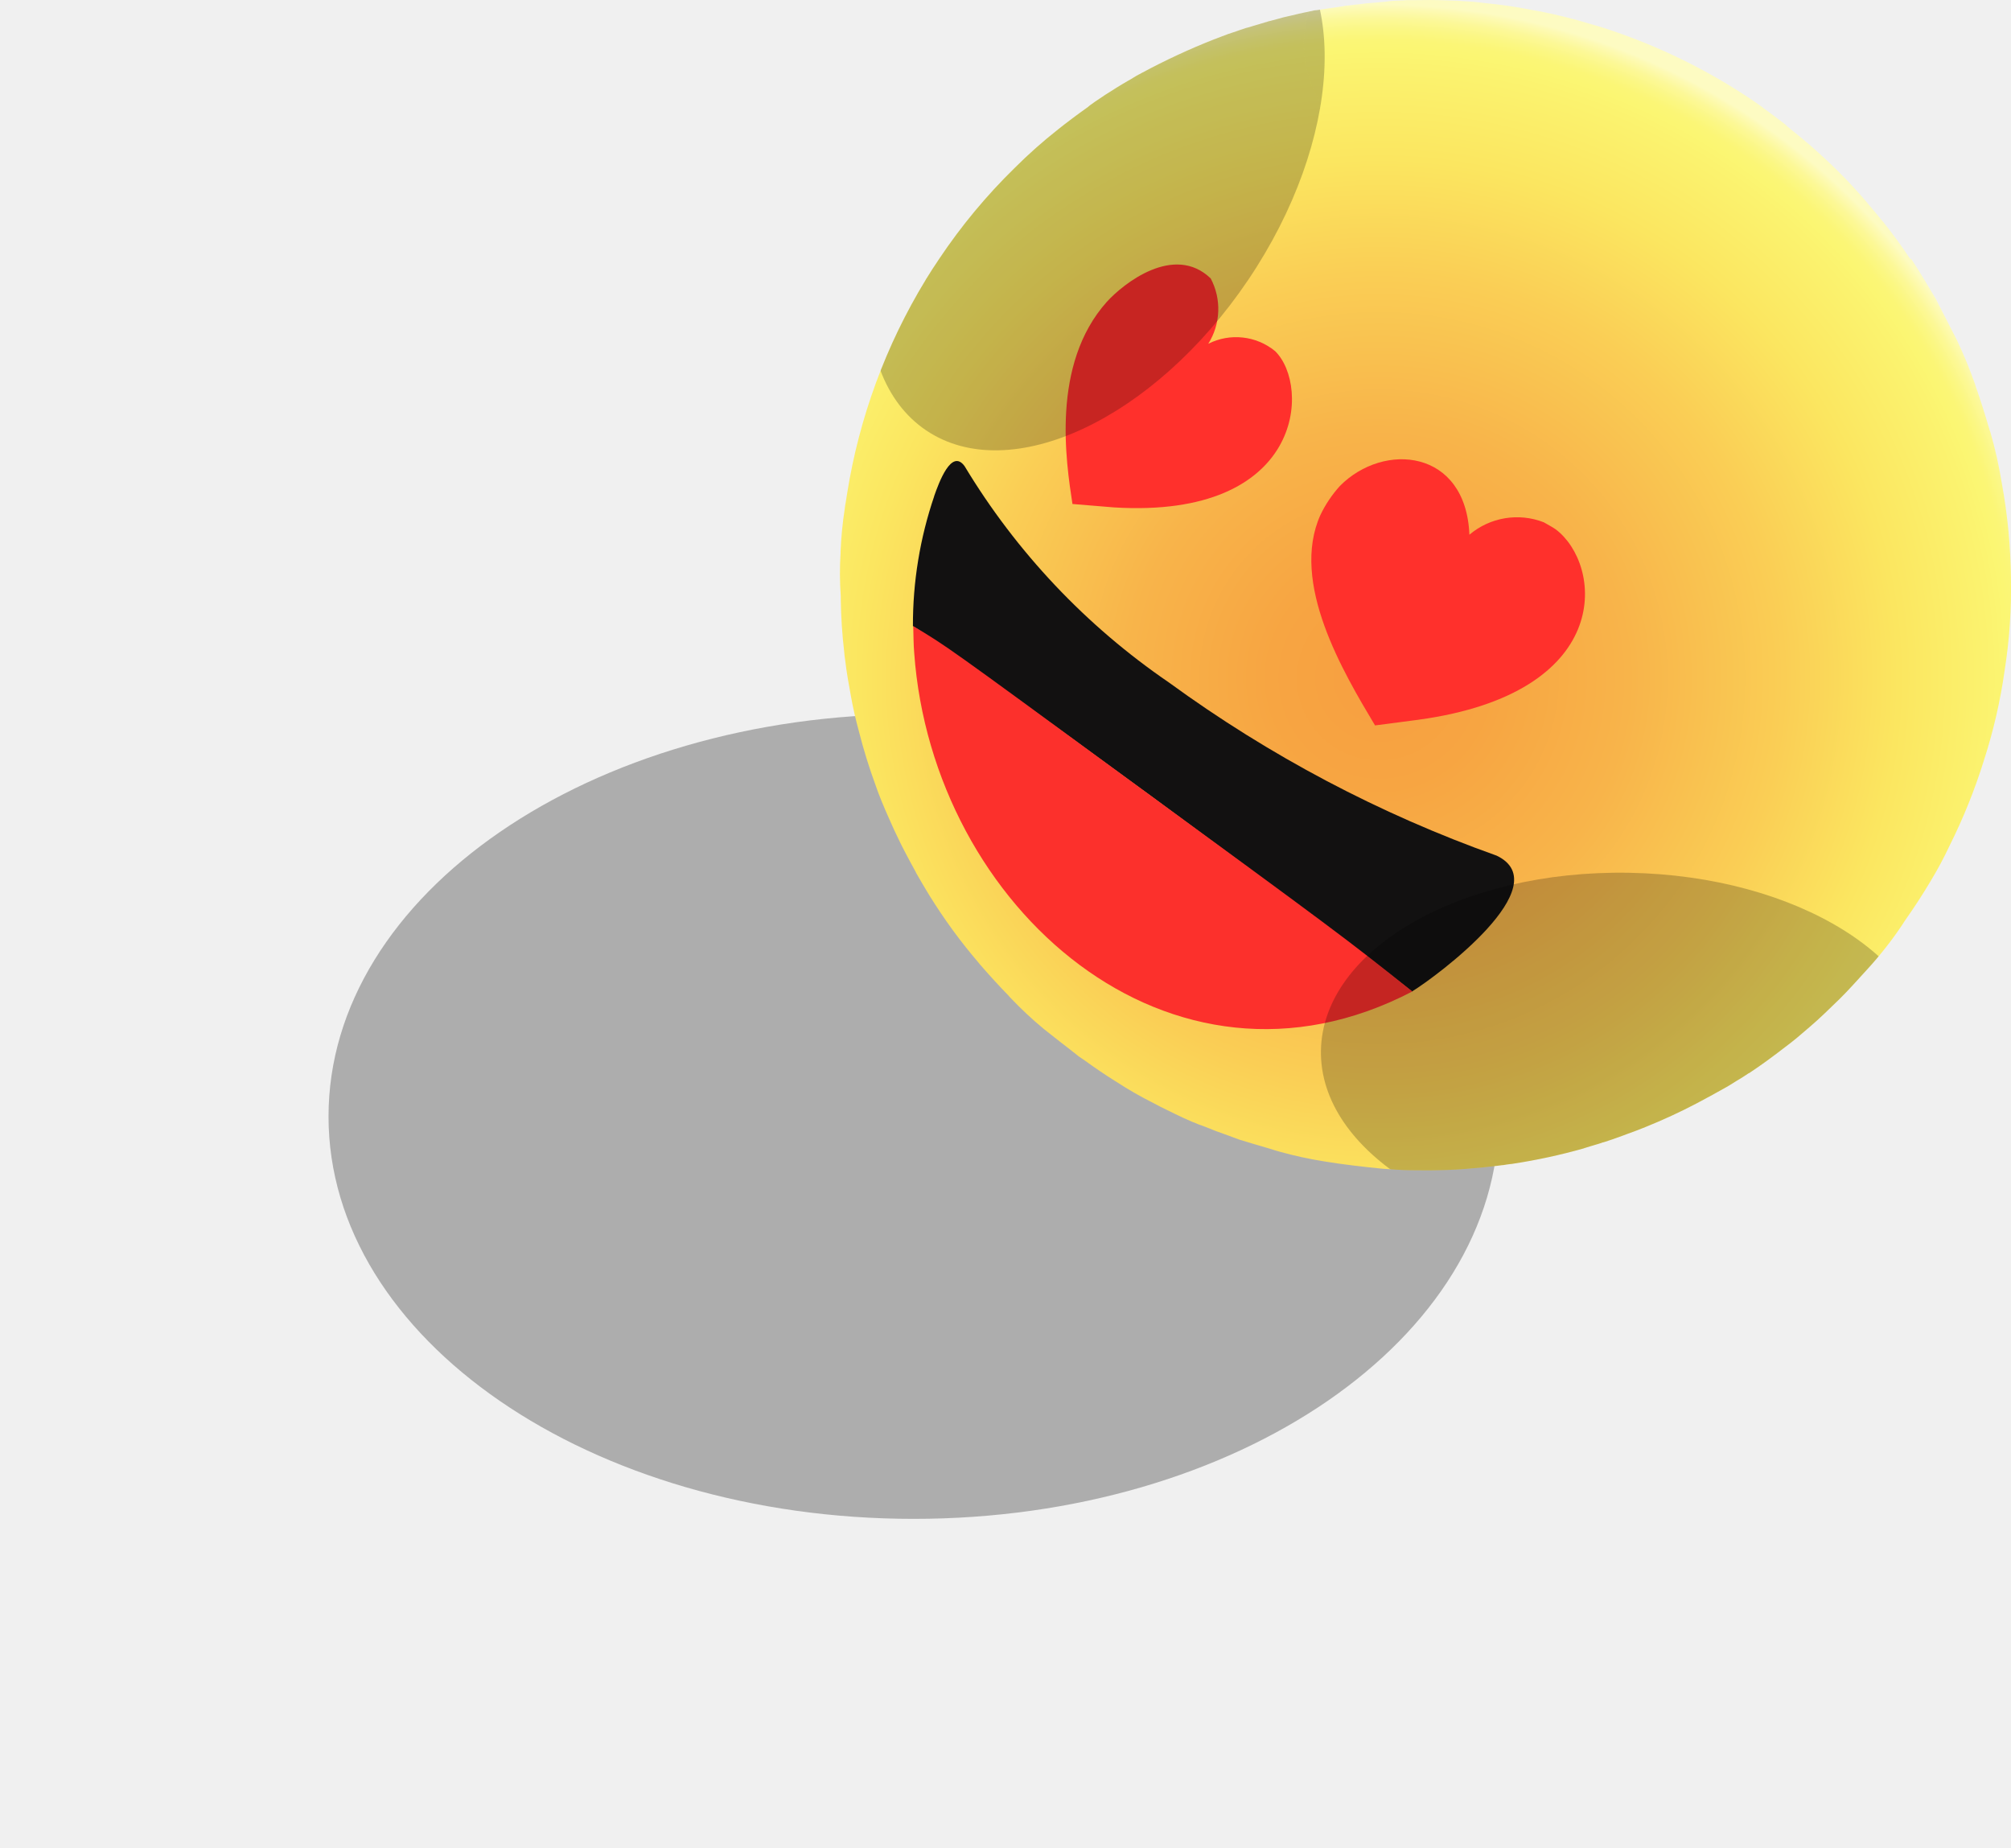
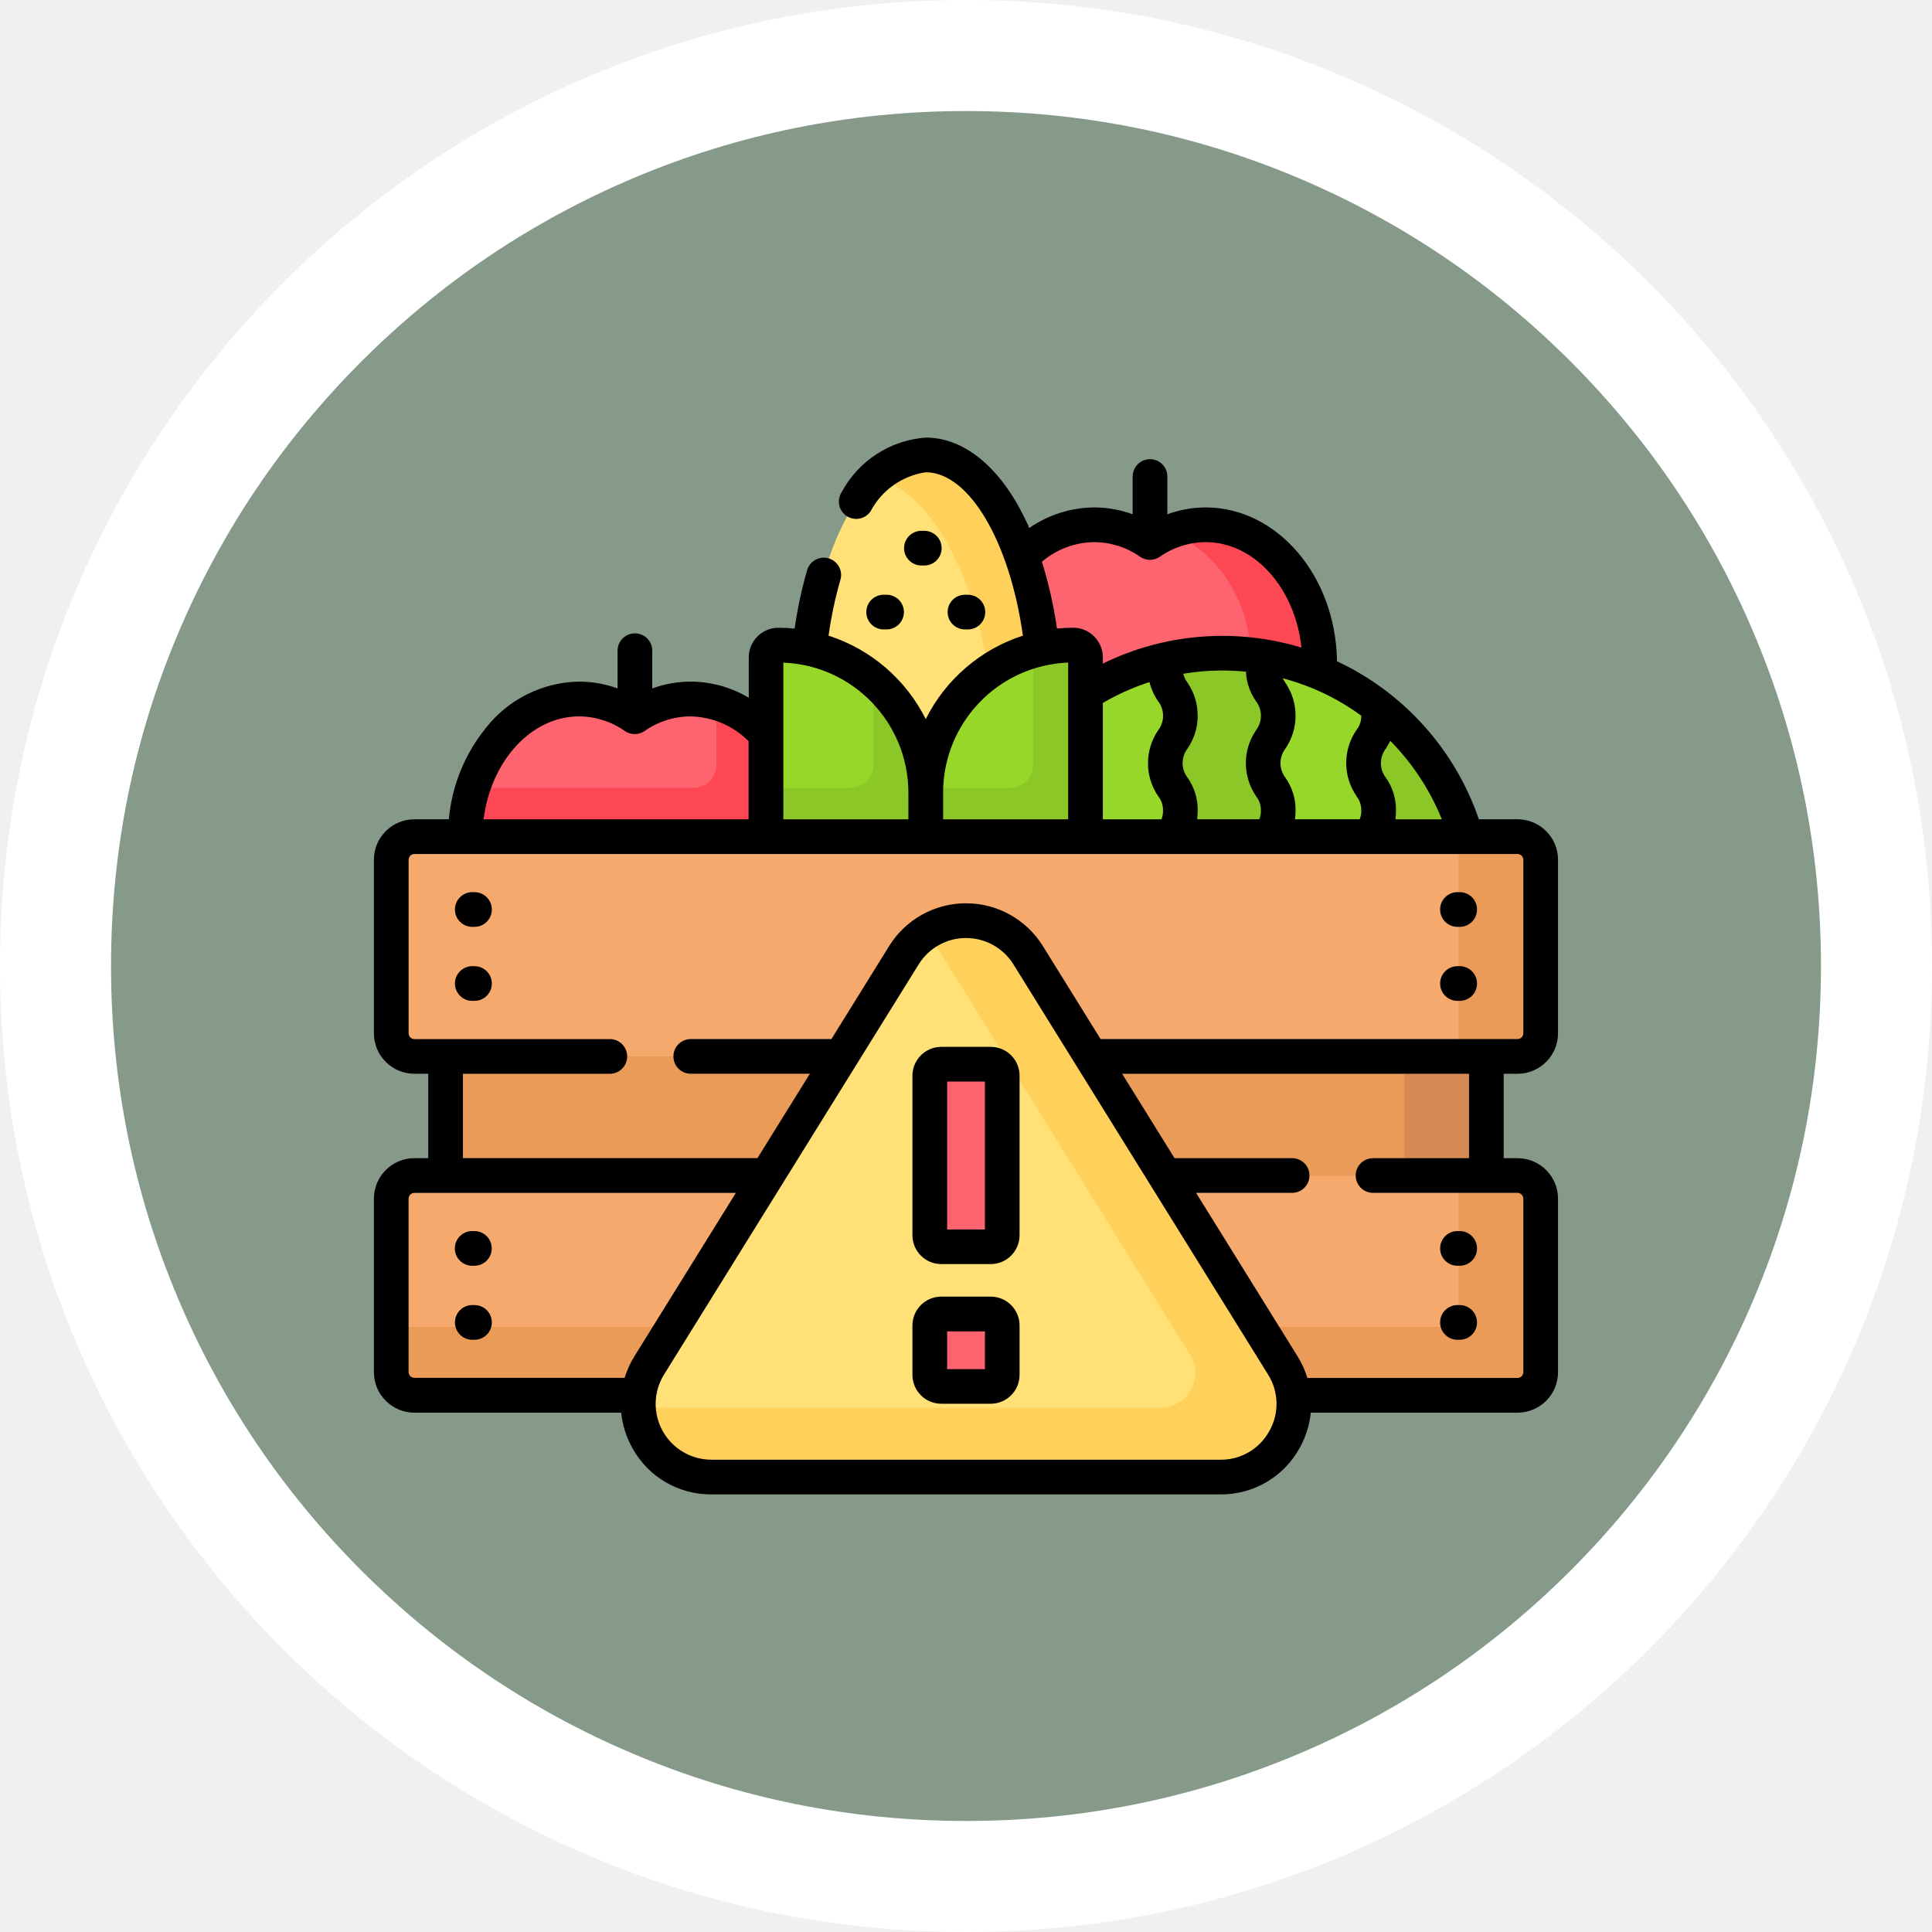
- <svg xmlns="http://www.w3.org/2000/svg" xmlns:xlink="http://www.w3.org/1999/xlink" width="82.478" height="75.758" viewBox="0 0 82.478 75.758">
-   <defs>
-     <radialGradient id="radial-gradient" cx="0.471" cy="0.58" r="0.575" gradientTransform="matrix(-0.999, -0.004, -0.004, 1, 0.933, 0.001)" gradientUnits="objectBoundingBox">
-       <stop offset="0" stop-color="#f79f40" />
-       <stop offset="0.163" stop-color="#f7a542" />
-       <stop offset="0.371" stop-color="#f8b44a" />
-       <stop offset="0.601" stop-color="#face55" />
-       <stop offset="0.771" stop-color="#fbe660" />
-       <stop offset="0.91" stop-color="#fbf36f" />
-       <stop offset="0.932" stop-color="#fbf672" />
-       <stop offset="0.947" stop-color="#fbf676" />
-       <stop offset="0.962" stop-color="#fbf783" />
-       <stop offset="0.978" stop-color="#fcf897" />
-       <stop offset="0.994" stop-color="#fdfab4" />
-       <stop offset="1" stop-color="#fdfbc2" />
-     </radialGradient>
-     <clipPath id="clip-path">
-       <path id="Trazado_116496" data-name="Trazado 116496" d="M52.65,29.84v-.06c0-.11-.03-.77-.15-1.75-.01-.09-.02-.17-.03-.26-.02-.12-.04-.25-.06-.38a23.894,23.894,0,0,0-3.15-8.77c0-.01-.01-.01-.01-.02-.17-.29-.35-.57-.54-.85h0a23.353,23.353,0,0,0-3.06-3.74,20.449,20.449,0,0,0-1.77-1.6c-.39-.32-.78-.62-1.19-.91a.265.265,0,0,1-.06-.05l-.05-.04-.21-.15c-.26-.18-.55-.37-.86-.57h0c-.01-.01-.02-.01-.03-.02-.15-.09-.3-.19-.47-.28-.07-.04-.15-.09-.22-.13s-.12-.07-.19-.11a1.092,1.092,0,0,0-.15-.08,25.413,25.413,0,0,0-2.93-1.4c-.26-.11-.47-.18-.58-.23l-.18-.07-.18-.07c-.01,0-.02-.01-.03-.01l-.04-.01-.3-.1-.04-.01c-.01,0-.03-.01-.04-.01l-.2-.07a2.759,2.759,0,0,0-.27-.08l-.23-.07c-.04-.01-.09-.03-.13-.04-.01,0-.03-.01-.04-.01s-.03-.01-.05-.01a.636.636,0,0,1-.07-.02l-.26-.07-.22-.06c-.07-.02-.14-.03-.21-.05h-.01l-.13-.03-.25-.06-.18-.04a2.049,2.049,0,0,0-.24-.05c-.01,0-.03-.01-.04-.01-.06-.01-.12-.03-.18-.04l-.11-.02-.13-.03h-.02l-.04-.01c-.02,0-.05-.01-.07-.01a1.766,1.766,0,0,1-.2-.04.6.6,0,0,0-.12-.02h0a2.068,2.068,0,0,1-.22-.04l-.19-.03c-.03-.01-.07-.01-.11-.02a.985.985,0,0,0-.17-.02,1,1,0,0,0-.16-.02l-.27-.03-.25-.03c-.03,0-.05-.01-.08-.01h-.02a1.641,1.641,0,0,0-.23-.02l-.34-.03c-.08-.01-.16-.01-.23-.02-.09-.01-.17-.01-.26-.02s-.18-.01-.27-.02A.97.97,0,0,1,29.76,7h-.37c-.48-.01-.96-.01-1.45,0-.11,0-.21,0-.31.01s-.22.01-.32.02c-.07,0-.13.01-.19.01-.16.01-.31.02-.46.04-.05,0-.11.01-.16.01-.22.02-.43.04-.64.07-.1.01-.2.02-.3.04h-.01c-.02,0-.04.01-.06.01q-.24.03-.45.06c-.11.02-.23.04-.34.05-.26.04-.47.08-.61.11-.7.14-1.38.3-2.06.5-.41.11-.77.22-1.21.38a24.021,24.021,0,0,0-5.31,2.61h0c-.17.11-.33.22-.49.33a.265.265,0,0,0-.06.05c-.28.2-.56.4-.84.61a.423.423,0,0,1-.07.05l-.02.02-.02.02c-.01.01-.02.02-.03.02s-.02.01-.03.02c-.08.06-.15.12-.23.18-.15.12-.3.24-.44.36-.08.07-.16.13-.24.2-.16.14-.32.27-.46.4l-.02.02-.02.02c-.03.03-.07.06-.1.09-.75.69-1.21,1.19-1.24,1.22-.23.25-.46.51-.69.77-.16.19-.33.38-.5.59-.01.01-.02.03-.04.04l-.03.03c-.34.42-.69.89-1.08,1.46l-.01.01-.01.01c-.01.01-.01.02-.02.02-.18.26-.36.55-.54.86-.16.26-.32.52-.46.75l-.46.88c-.15.29-.29.56-.42.82a16.758,16.758,0,0,0-.76,1.82h0v.01c-.22.6-.42,1.23-.6,1.84l-.01.02a.037.037,0,0,1-.01.03,17.968,17.968,0,0,0-.5,2.13,23.506,23.506,0,0,0-.17,7.66,22.794,22.794,0,0,0,.82,3.68,23.944,23.944,0,0,0,1.38,3.51,15.311,15.311,0,0,0,.75,1.42c.32.56.68,1.11,1.06,1.66.04.07.09.13.13.2a16,16,0,0,0,1.39,1.8c.34.37.78.88,1.14,1.24s.83.82,1.22,1.15h0c.42.37.6.53.99.83q.72.585,1.47,1.08h.01c.16.11.32.22.49.32.19.12.38.24.55.34.09.05.22.13.36.21a.573.573,0,0,1,.07.04c.15.09.33.18.52.29.04.02.09.05.13.07a22.789,22.789,0,0,0,2.12,1c.18.07.42.17.7.28l.24.09.42.15.3.1.11.03c.01,0,.01,0,.02.01l.16.05a2.759,2.759,0,0,0,.27.08l.26.08c.01,0,.02,0,.02.01a22.1,22.1,0,0,0,2.96.66l.09.01c.08.01.17.03.27.04h.03l.23.03.53.06c.24.03.56.05.79.07s.49.03.74.04h.02c.13.01.25.01.37.01.33.01.77,0,1.1.01s.79-.03,1.13-.05c.72-.06,1.68-.17,2.39-.28a18.747,18.747,0,0,0,1.84-.38c.14-.04.28-.08.43-.12.43-.12.87-.25,1.24-.36l.43-.16c.35-.12.69-.25,1.03-.38l.17-.06c.4-.15.89-.38,1.32-.59.19-.09.37-.18.55-.28a15.71,15.71,0,0,0,1.56-.88c.02-.01.03-.02.05-.03.41-.26.82-.52,1.22-.81.09-.06.18-.12.26-.17l.44-.34c.12-.09.23-.18.35-.27l.66-.52a14.289,14.289,0,0,0,1.37-1.26l.03-.03.07-.07c.35-.35.74-.77,1.2-1.29a.138.138,0,0,0,.03-.04h0a20.958,20.958,0,0,0,2.02-2.71c.01-.01.01-.02.02-.03.19-.3.38-.61.57-.95v-.01h0c.08-.14.16-.29.24-.44.11-.2.22-.41.31-.59l.09-.18c.16-.32.31-.65.47-.99.21-.47.41-.94.56-1.36h0c.26-.7.5-1.44.71-2.23.13-.48.25-.96.33-1.41.1-.48.18-.98.25-1.5.02-.12.03-.23.05-.34.08-.69.14-1.41.16-2.14v-.13C52.68,31.04,52.68,30.45,52.65,29.84Z" transform="translate(-4.654 -6.992)" />
-     </clipPath>
-     <linearGradient id="linear-gradient" x1="-0.166" y1="-323.933" x2="-1.166" y2="-323.933" gradientUnits="objectBoundingBox">
-       <stop offset="0" stop-color="#19b79c" />
-       <stop offset="0.405" stop-color="#1dbb9e" />
-       <stop offset="0.825" stop-color="#2ac8a3" />
-       <stop offset="0.997" stop-color="#31cfa6" />
-     </linearGradient>
-     <linearGradient id="linear-gradient-2" x1="-2.106" y1="-363.238" x2="-3.08" y2="-363.238" xlink:href="#linear-gradient" />
-     <clipPath id="clip-path-2">
-       <path id="Trazado_116504" data-name="Trazado 116504" d="M4.652,29.65v-.06a15.757,15.757,0,0,1,.17-1.74,2.335,2.335,0,0,1,.04-.26c.02-.12.04-.25.06-.38a24.088,24.088,0,0,1,3.22-8.75c0-.01.01-.01.01-.02.18-.29.36-.57.55-.85h0a23.39,23.39,0,0,1,3.09-3.72,20.134,20.134,0,0,1,1.78-1.58q.585-.465,1.2-.9a.265.265,0,0,0,.06-.05l.05-.04.21-.15c.26-.18.55-.37.86-.56h0c.01-.01.02-.01.03-.02.15-.09.31-.19.47-.28a2.53,2.53,0,0,0,.22-.13c.06-.04.12-.07.19-.11.05-.03.1-.05.15-.08a27.308,27.308,0,0,1,2.95-1.37c.26-.1.47-.18.58-.22l.18-.06.18-.06c.01,0,.02-.01.03-.01l.05-.02.3-.1.04-.01c.01,0,.03-.01.04-.01l.2-.06c.08-.02.19-.06.27-.08l.23-.07a.647.647,0,0,0,.13-.04c.01,0,.03-.01.04-.01s.03-.01.05-.01a.637.637,0,0,0,.07-.02l.26-.07.22-.06c.07-.02.14-.03.21-.05h.01l.13-.03c.08-.02.18-.04.25-.06l.18-.04c.08-.02.16-.03.24-.05.01,0,.03-.01.04-.01a1.163,1.163,0,0,0,.18-.04l.11-.01.13-.02h.02l.04-.01c.02,0,.05-.01.07-.01l.2-.03c.04-.01.09-.01.13-.02h0l.22-.03.19-.03a.516.516,0,0,0,.11-.02.985.985,0,0,1,.17-.02c.06-.01.11-.01.16-.02l.27-.03.25-.03c.03,0,.05-.01.08-.01h.02c.07-.01.15-.01.23-.02l.34-.03c.08-.01.16-.01.23-.02a1.569,1.569,0,0,1,.24-.03,2.437,2.437,0,0,1,.27-.01.86.86,0,0,1,.16-.01l.15-.01h.24c.49-.01.97-.01,1.45.01.11,0,.21.01.31.01s.22.01.32.02c.07,0,.13.01.19.01.16.01.31.02.46.04.05.01.11.01.16.02.22.02.43.05.64.07.1.01.2.03.3.04h.01c.02,0,.04.01.06.01.16.02.31.05.45.07l.34.06c.26.05.47.09.6.11.69.14,1.38.31,2.06.52.41.11.76.23,1.21.39a24.178,24.178,0,0,1,5.28,2.65h0c.16.11.33.22.49.34a.265.265,0,0,1,.06.05c.28.2.56.41.83.62a.424.424,0,0,0,.07.05l.02.02.02.02.03.03c.01.01.02.01.02.02.08.06.15.12.22.18.15.12.3.24.44.36.08.07.16.14.24.2.16.14.31.28.46.41l.02.02.02.02c.03.03.07.06.1.09.75.69,1.2,1.2,1.23,1.23.23.25.46.51.68.78.16.19.32.38.49.59.01.01.02.03.04.04l.02.03c.33.42.69.89,1.07,1.47l.04.01.01.01c.01.01.01.02.02.02.17.26.36.56.54.86.16.26.31.53.45.75l.45.88c.15.29.29.56.42.82a18.431,18.431,0,0,1,.75,1.83h0v.01c.21.6.41,1.23.59,1.85l.01.02a.037.037,0,0,0,.01.03,17.59,17.59,0,0,1,.48,2.14,22.71,22.71,0,0,1,.37,3.87,21.465,21.465,0,0,1-.26,3.8,21.96,21.96,0,0,1-.85,3.68,23.286,23.286,0,0,1-1.41,3.5,15.244,15.244,0,0,1-.76,1.42c-.33.56-.69,1.11-1.07,1.65-.04.07-.09.13-.13.2a15.2,15.2,0,0,1-1.41,1.79c-.34.37-.79.88-1.15,1.23s-.84.82-1.22,1.14h0c-.43.37-.6.52-1,.82-.49.38-.98.74-1.48,1.07H41.9c-.16.11-.32.21-.49.31-.19.12-.38.24-.55.33-.09.05-.22.12-.36.2a.574.574,0,0,0-.07.04c-.15.08-.33.18-.52.28-.04.02-.09.05-.13.07a23.108,23.108,0,0,1-2.12.98c-.18.07-.42.17-.71.27l-.24.09-.42.15-.3.1-.11.03c-.01,0-.01,0-.02.01l-.16.05c-.08.02-.19.06-.27.08l-.26.08c-.01,0-.02,0-.02.01a23.962,23.962,0,0,1-2.96.64l-.09.01c-.08.01-.17.02-.27.04H31.8l-.23.03-.53.06c-.24.02-.56.05-.79.07s-.49.03-.74.04h-.02c-.13,0-.25.01-.37.01-.33.01-.77,0-1.1,0s-.79-.04-1.13-.06c-.72-.07-1.68-.18-2.39-.3a16.281,16.281,0,0,1-1.84-.4c-.14-.04-.28-.08-.43-.13-.43-.12-.87-.26-1.24-.37l-.43-.16c-.35-.12-.69-.25-1.03-.39l-.17-.06c-.4-.15-.88-.38-1.32-.6-.19-.09-.37-.18-.55-.28a15.612,15.612,0,0,1-1.55-.89.219.219,0,0,0-.05-.03c-.41-.26-.81-.53-1.21-.82-.09-.06-.17-.12-.25-.17L14,49.97c-.12-.09-.23-.18-.35-.27l-.66-.52a15.233,15.233,0,0,1-1.36-1.27l-.03-.03-.06-.07c-.34-.35-.74-.78-1.19-1.3a.138.138,0,0,1-.03-.04h0a21.889,21.889,0,0,1-2-2.73c-.01-.01-.01-.02-.02-.03-.18-.3-.37-.61-.56-.95v-.01h0c-.08-.14-.16-.29-.24-.44-.11-.21-.22-.41-.31-.59l-.09-.18c-.16-.32-.31-.65-.46-.99-.21-.47-.41-.95-.55-1.36h0a22.441,22.441,0,0,1-.69-2.23c-.13-.48-.24-.96-.32-1.41-.09-.49-.18-.98-.24-1.5-.02-.12-.03-.23-.04-.34a21.166,21.166,0,0,1-.14-2.14v-.13A13.347,13.347,0,0,1,4.652,29.65Z" transform="translate(-4.627 -6.983)" fill="url(#radial-gradient)" />
-     </clipPath>
-   </defs>
-   <g id="Grupo_157926" data-name="Grupo 157926" transform="translate(13.474)">
-     <ellipse id="Elipse_4737" data-name="Elipse 4737" cx="24" cy="16.5" rx="24" ry="16.5" transform="translate(0 29.284)" fill="#0b0b0b" opacity="0.292" style="mix-blend-mode: multiply;isolation: isolate" />
-     <path id="Trazado_116493" data-name="Trazado 116493" d="M4.652,29.65v-.06a15.757,15.757,0,0,1,.17-1.74,2.335,2.335,0,0,1,.04-.26c.02-.12.04-.25.06-.38a24.088,24.088,0,0,1,3.22-8.75c0-.01.01-.01.01-.02.18-.29.36-.57.55-.85h0a23.39,23.39,0,0,1,3.09-3.72,20.134,20.134,0,0,1,1.78-1.58q.585-.465,1.2-.9a.265.265,0,0,0,.06-.05l.05-.04.21-.15c.26-.18.55-.37.86-.56h0c.01-.01.02-.01.03-.02.15-.09.31-.19.47-.28a2.53,2.53,0,0,0,.22-.13c.06-.04.12-.07.19-.11.05-.03.1-.05.15-.08a27.308,27.308,0,0,1,2.95-1.37c.26-.1.47-.18.58-.22l.18-.06.18-.06c.01,0,.02-.01.03-.01l.05-.02.3-.1.04-.01c.01,0,.03-.01.04-.01l.2-.06c.08-.02.19-.06.27-.08l.23-.07a.647.647,0,0,0,.13-.04c.01,0,.03-.01.04-.01s.03-.01.05-.01a.637.637,0,0,0,.07-.02l.26-.07.22-.06c.07-.02.14-.03.21-.05h.01l.13-.03c.08-.02.18-.04.25-.06l.18-.04c.08-.02.16-.03.24-.05.01,0,.03-.01.04-.01a1.163,1.163,0,0,0,.18-.04l.11-.01.13-.02h.02l.04-.01c.02,0,.05-.01.07-.01l.2-.03c.04-.01.09-.01.13-.02h0l.22-.03.19-.03a.516.516,0,0,0,.11-.02.985.985,0,0,1,.17-.02c.06-.01.11-.01.16-.02l.27-.03.25-.03c.03,0,.05-.01.08-.01h.02c.07-.01.15-.01.23-.02l.34-.03c.08-.01.16-.01.23-.02a1.569,1.569,0,0,1,.24-.03,2.437,2.437,0,0,1,.27-.01.86.86,0,0,1,.16-.01l.15-.01h.24c.49-.01.97-.01,1.45.01.11,0,.21.01.31.01s.22.01.32.02c.07,0,.13.01.19.01.16.01.31.02.46.04.05.01.11.01.16.02.22.02.43.05.64.07.1.01.2.03.3.04h.01c.02,0,.04.01.06.01.16.02.31.05.45.07l.34.06c.26.05.47.09.6.11.69.14,1.38.31,2.06.52.41.11.76.23,1.21.39a24.178,24.178,0,0,1,5.28,2.65h0c.16.11.33.22.49.34a.265.265,0,0,1,.06.05c.28.2.56.41.83.62a.424.424,0,0,0,.07.05l.02.02.02.02.03.03c.01.01.02.01.02.02.08.06.15.12.22.18.15.12.3.24.44.36.08.07.16.14.24.2.16.14.31.28.46.41l.02.02.02.02c.03.03.07.06.1.09.75.69,1.2,1.2,1.23,1.23.23.25.46.51.68.78.16.19.32.38.49.59.01.01.02.03.04.04l.02.03c.33.42.69.89,1.07,1.47l.04.01.01.01c.01.01.01.02.02.02.17.26.36.56.54.86.16.26.31.53.45.75l.45.88c.15.29.29.56.42.82a18.431,18.431,0,0,1,.75,1.83h0v.01c.21.6.41,1.23.59,1.85l.01.02a.037.037,0,0,0,.01.03,17.59,17.59,0,0,1,.48,2.14,22.71,22.71,0,0,1,.37,3.87,21.465,21.465,0,0,1-.26,3.8,21.96,21.96,0,0,1-.85,3.68,23.286,23.286,0,0,1-1.41,3.5,15.244,15.244,0,0,1-.76,1.42c-.33.56-.69,1.11-1.07,1.65-.04.07-.09.13-.13.2a15.2,15.2,0,0,1-1.41,1.79c-.34.37-.79.88-1.15,1.23s-.84.82-1.22,1.14h0c-.43.37-.6.52-1,.82-.49.38-.98.74-1.48,1.07H41.9c-.16.11-.32.21-.49.31-.19.12-.38.24-.55.33-.09.05-.22.12-.36.2a.574.574,0,0,0-.07.04c-.15.08-.33.18-.52.28-.04.02-.09.05-.13.07a23.108,23.108,0,0,1-2.12.98c-.18.07-.42.17-.71.27l-.24.09-.42.15-.3.1-.11.03c-.01,0-.01,0-.02.01l-.16.05c-.08.02-.19.06-.27.08l-.26.08c-.01,0-.02,0-.02.01a23.962,23.962,0,0,1-2.96.64l-.09.01c-.08.01-.17.02-.27.04H31.8l-.23.03-.53.06c-.24.02-.56.05-.79.07s-.49.03-.74.04h-.02c-.13,0-.25.01-.37.01-.33.01-.77,0-1.1,0s-.79-.04-1.13-.06c-.72-.07-1.68-.18-2.39-.3a16.281,16.281,0,0,1-1.84-.4c-.14-.04-.28-.08-.43-.13-.43-.12-.87-.26-1.24-.37l-.43-.16c-.35-.12-.69-.25-1.03-.39l-.17-.06c-.4-.15-.88-.38-1.32-.6-.19-.09-.37-.18-.55-.28a15.612,15.612,0,0,1-1.55-.89.219.219,0,0,0-.05-.03c-.41-.26-.81-.53-1.21-.82-.09-.06-.17-.12-.25-.17L14,49.97c-.12-.09-.23-.18-.35-.27l-.66-.52a15.233,15.233,0,0,1-1.36-1.27l-.03-.03-.06-.07c-.34-.35-.74-.78-1.19-1.3a.138.138,0,0,1-.03-.04h0a21.889,21.889,0,0,1-2-2.73c-.01-.01-.01-.02-.02-.03-.18-.3-.37-.61-.56-.95v-.01h0c-.08-.14-.16-.29-.24-.44-.11-.21-.22-.41-.31-.59l-.09-.18c-.16-.32-.31-.65-.46-.99-.21-.47-.41-.95-.55-1.36h0a22.441,22.441,0,0,1-.69-2.23c-.13-.48-.24-.96-.32-1.41-.09-.49-.18-.98-.24-1.5-.02-.12-.03-.23-.04-.34a21.166,21.166,0,0,1-.14-2.14v-.13A13.347,13.347,0,0,1,4.652,29.65Z" transform="translate(16.349 -6.983)" fill="url(#radial-gradient)" />
-     <g id="Grupo_86225" data-name="Grupo 86225" transform="translate(20.955 0.009)" clip-path="url(#clip-path)">
-       <path id="Trazado_116494" data-name="Trazado 116494" d="M50.67,21.64a4.37,4.37,0,0,1,.18-.46C50.8,21.33,50.74,21.48,50.67,21.64Z" transform="translate(-48.844 -6.992)" fill="url(#linear-gradient)" />
-       <path id="Trazado_116495" data-name="Trazado 116495" d="M4.7,34.92c.03-.14.05-.28.08-.41C4.75,34.65,4.73,34.79,4.7,34.92Z" transform="translate(43.196 -6.992)" fill="url(#linear-gradient-2)" />
+ <svg xmlns="http://www.w3.org/2000/svg" width="87" height="87" viewBox="0 0 87 87">
+   <g id="Grupo_1101877" data-name="Grupo 1101877" transform="translate(-955.333 -165)">
+     <g id="Trazado_874102" data-name="Trazado 874102" transform="translate(955.333 165)" fill="#869a8a">
+       <path d="M 43.5 84.5 C 37.964 84.5 32.595 83.416 27.542 81.279 C 22.66 79.214 18.275 76.258 14.509 72.491 C 10.742 68.725 7.786 64.34 5.721 59.458 C 3.584 54.405 2.5 49.036 2.5 43.5 C 2.5 37.964 3.584 32.595 5.721 27.542 C 7.786 22.66 10.742 18.275 14.509 14.509 C 18.275 10.742 22.66 7.786 27.542 5.721 C 32.595 3.584 37.964 2.5 43.5 2.5 C 49.036 2.5 54.405 3.584 59.458 5.721 C 64.34 7.786 68.725 10.742 72.491 14.509 C 76.258 18.275 79.214 22.66 81.279 27.542 C 83.416 32.595 84.5 37.964 84.5 43.5 C 84.5 49.036 83.416 54.405 81.279 59.458 C 79.214 64.34 76.258 68.725 72.491 72.491 C 68.725 76.258 64.34 79.214 59.458 81.279 C 54.405 83.416 49.036 84.5 43.5 84.5 Z" stroke="none" />
+       <path d="M 43.5 5 C 38.3 5 33.259 6.017 28.516 8.023 C 23.932 9.962 19.814 12.739 16.276 16.276 C 12.739 19.814 9.962 23.932 8.023 28.516 C 6.017 33.259 5 38.3 5 43.5 C 5 48.7 6.017 53.741 8.023 58.484 C 9.962 63.068 12.739 67.186 16.276 70.724 C 19.814 74.261 23.932 77.038 28.516 78.977 C 33.259 80.983 38.3 82 43.5 82 C 48.7 82 53.741 80.983 58.484 78.977 C 63.068 77.038 67.186 74.261 70.724 70.724 C 74.261 67.186 77.038 63.068 78.977 58.484 C 80.983 53.741 82 48.7 82 43.5 C 82 38.3 80.983 33.259 78.977 28.516 C 77.038 23.932 74.261 19.814 70.724 16.276 C 67.186 12.739 63.068 9.962 58.484 8.023 C 53.741 6.017 48.7 5 43.5 5 M 43.5 0 C 67.524 0 87 19.476 87 43.5 C 87 67.524 67.524 87 43.5 87 C 19.476 87 0 67.524 0 43.5 C 0 19.476 19.476 0 43.5 0 Z" stroke="none" fill="#fff" />
    </g>
-     <path id="Trazado_116497" data-name="Trazado 116497" d="M25.873,27.33A16.375,16.375,0,0,0,25,32.66c2.26,1.39,16.97,12.2,20.47,14.98,1.03-.63,6.02-4.35,3.47-5.57a52.925,52.925,0,0,1-13.44-7.1,28.664,28.664,0,0,1-8.38-8.87c-.54-.75-1.06.69-1.25,1.23" transform="translate(-1.032 -6.983)" fill="#121111" />
-     <path id="Trazado_116499" data-name="Trazado 116499" d="M29.22,33.76c.75,10.43,10.52,19.05,20.43,13.88-2.65-2.12-3.33-2.62-11.66-8.71-7.45-5.46-7.45-5.46-8.81-6.27.01.33.01.77.04,1.1" transform="translate(-5.199 -6.983)" fill="#fc302c" />
-     <g id="Grupo_86231" data-name="Grupo 86231" transform="translate(40.307 18.833)">
-       <path id="Trazado_116501" data-name="Trazado 116501" d="M22.473,28.1c-1.25,2.78.93,6.44,2.24,8.63.65-.09,1.52-.19,2.17-.29,7.67-1.22,7.14-6.32,5.24-7.75-.14-.1-.34-.2-.49-.29a3.024,3.024,0,0,0-3.05.51c-.14-3.51-3.51-3.82-5.31-2a4.969,4.969,0,0,0-.8,1.19" transform="translate(-22.099 -25.816)" fill="#ff302c" />
-     </g>
-     <g id="Grupo_86232" data-name="Grupo 86232" transform="translate(30.232 10.846)">
-       <path id="Trazado_116503" data-name="Trazado 116503" d="M35.806,19.36c-2.3,2.57-1.67,6.58-1.41,8.29.51.04,1.19.1,1.7.14,7.78.48,8.08-4.98,6.61-6.41a2.529,2.529,0,0,0-2.74-.3,2.679,2.679,0,0,0,.1-2.68c-1.5-1.44-3.58.21-4.26.96" transform="translate(-34.117 -17.829)" fill="#ff302c" />
-     </g>
-     <g id="Enmascarar_grupo_59" data-name="Enmascarar grupo 59" transform="translate(20.976 0)" clip-path="url(#clip-path-2)">
-       <g id="Grupo_86233" data-name="Grupo 86233" transform="translate(-2.683 -7.272)" opacity="0.561" style="mix-blend-mode: multiply;isolation: isolate">
-         <g id="Grupo_86230" data-name="Grupo 86230" transform="translate(0)">
-           <ellipse id="Elipse_4734" data-name="Elipse 4734" cx="12.5" cy="7.5" rx="12.5" ry="7.5" transform="translate(21.707 1.557)" fill="#fff" opacity="0.743" />
-           <ellipse id="Elipse_4735" data-name="Elipse 4735" cx="12.5" cy="7.5" rx="12.5" ry="7.5" transform="translate(26.415 8.388) rotate(124)" opacity="0.387" />
-           <ellipse id="Elipse_4736" data-name="Elipse 4736" cx="12.5" cy="7.5" rx="12.5" ry="7.5" transform="matrix(-1, -0.017, 0.017, -1, 47.282, 58.274)" opacity="0.387" />
+     <g id="food_12401281" transform="translate(972.17 157.167)">
+       <g id="Grupo_1101874" data-name="Grupo 1101874" transform="translate(0.781 28.319)">
+         <g id="Grupo_1101873" data-name="Grupo 1101873">
+           <g id="Grupo_1101869" data-name="Grupo 1101869" transform="translate(3.324)">
+             <g id="Grupo_1101861" data-name="Grupo 1101861" transform="translate(24.992 3.145)">
+               <path id="Trazado_874102-2" data-name="Trazado 874102" d="M280.26,70.821l.012.115.113-.024a6.578,6.578,0,0,1,1.382-.148.45.45,0,0,1,.449.449v1.8l.16-.1a11.3,11.3,0,0,1,10.473-.9c.011-.168.018-.338.018-.509,0-3.459-2.3-6.262-5.136-6.262a4.417,4.417,0,0,0-2.507.8,4.418,4.418,0,0,0-2.507-.8,4.617,4.617,0,0,0-3.344,1.512A18.287,18.287,0,0,1,280.26,70.821Z" transform="translate(-279.374 -65.241)" fill="#fe646f" />
+               <g id="Grupo_1101860" data-name="Grupo 1101860" transform="translate(6.801)">
+                 <path id="Trazado_874103" data-name="Trazado 874103" d="M346.227,65.239a4.282,4.282,0,0,0-1.558.3,6.2,6.2,0,0,1,3.569,5.665,11.3,11.3,0,0,1,3.106.812c.011-.168.018-.338.018-.509C351.363,68.043,349.063,65.239,346.227,65.239Z" transform="translate(-344.669 -65.239)" fill="#fd4755" />
+               </g>
+             </g>
+             <g id="Grupo_1101863" data-name="Grupo 1101863" transform="translate(27.835 8.929)">
+               <path id="Trazado_874104" data-name="Trazado 874104" d="M306.673,129.131h17.28a11.44,11.44,0,0,0-17.28-6.5Z" transform="translate(-306.673 -120.767)" fill="#8bc727" />
+               <g id="Grupo_1101862" data-name="Grupo 1101862" transform="translate(0 0.16)">
+                 <path id="Trazado_874105" data-name="Trazado 874105" d="M311.048,125.991c0-1.067-.678-1.067-.678-2.135a1.948,1.948,0,0,1,.039-.4,11.371,11.371,0,0,0-3.736,1.585v6.5h3.907a2.125,2.125,0,0,0,.468-1.28c0-1.067-.678-1.067-.678-2.134s.678-1.067.678-2.135Z" transform="translate(-306.673 -123.337)" fill="#97d729" />
+                 <path id="Trazado_874106" data-name="Trazado 874106" d="M385.171,129.231a2.117,2.117,0,0,1-.466,1.277h4.52a2.125,2.125,0,0,0,.468-1.28c0-1.067-.678-1.067-.678-2.134s.678-1.068.678-2.135a1.907,1.907,0,0,0-.045-.423,11.383,11.383,0,0,0-5.086-2.232,1.822,1.822,0,0,0-.069.521c0,1.068.678,1.068.678,2.135s-.678,1.068-.678,2.135S385.171,128.163,385.171,129.231Z" transform="translate(-376.388 -122.304)" fill="#97d729" />
+               </g>
+             </g>
+             <g id="Grupo_1101864" data-name="Grupo 1101864" transform="translate(0 10.99)">
+               <path id="Trazado_874107" data-name="Trazado 874107" d="M53.073,142.245a4.667,4.667,0,0,0-3.505-1.687,4.417,4.417,0,0,0-2.507.8,4.418,4.418,0,0,0-2.507-.8c-2.836,0-5.136,2.8-5.136,6.262,0,.013,0,.027,0,.04H53.073Z" transform="translate(-39.418 -140.558)" fill="#fe646f" />
+               <path id="Trazado_874108" data-name="Trazado 874108" d="M50.739,142.142v2.8a1.041,1.041,0,0,1-1.042,1.042H39.764a7.465,7.465,0,0,0-.346,2.258c0,.013,0,.027,0,.04H53.073v-4.615A4.921,4.921,0,0,0,50.739,142.142Z" transform="translate(-39.418 -141.977)" fill="#fd4755" />
+             </g>
+             <g id="Grupo_1101868" data-name="Grupo 1101868" transform="translate(13.551)">
+               <g id="Grupo_1101865" data-name="Grupo 1101865" transform="translate(1.946 0)">
+                 <path id="Trazado_874109" data-name="Trazado 874109" d="M193.363,50.245h.208a6.547,6.547,0,0,1,5.143-6.385c-.515-5.039-2.669-8.819-5.247-8.819s-4.732,3.78-5.247,8.819A6.546,6.546,0,0,1,193.363,50.245Z" transform="translate(-188.22 -35.04)" fill="#ffe177" />
+               </g>
+               <g id="Grupo_1101866" data-name="Grupo 1101866" transform="translate(4.942)">
+                 <path id="Trazado_874110" data-name="Trazado 874110" d="M222.063,44.939a6.51,6.51,0,0,1,2.418-1.081c-.515-5.039-2.669-8.819-5.247-8.819a3.259,3.259,0,0,0-2.252,1.027C219.4,36.675,221.375,40.224,222.063,44.939Z" transform="translate(-216.982 -35.039)" fill="#ffd15b" />
+               </g>
+               <g id="Grupo_1101867" data-name="Grupo 1101867" transform="translate(0 8.564)">
+                 <path id="Trazado_874111" data-name="Trazado 874111" d="M176.726,126v-2.087a6.64,6.64,0,0,0-6.64-6.64.553.553,0,0,0-.553.553V126h7.194Z" transform="translate(-169.532 -117.271)" fill="#97d729" />
+                 <path id="Trazado_874112" data-name="Trazado 874112" d="M174.379,132.41v3.811a1.041,1.041,0,0,1-1.042,1.042h-3.806v2.3h7.194v-2.087A6.625,6.625,0,0,0,174.379,132.41Z" transform="translate(-169.532 -130.833)" fill="#8bc727" />
+                 <path id="Trazado_874113" data-name="Trazado 874113" d="M245.8,126v-8.174a.553.553,0,0,0-.553-.553,6.64,6.64,0,0,0-6.64,6.64V126H245.8Z" transform="translate(-231.408 -117.27)" fill="#97d729" />
+                 <path id="Trazado_874114" data-name="Trazado 874114" d="M245.242,117.271a6.64,6.64,0,0,0-1.8.249v5.138A1.041,1.041,0,0,1,242.4,123.7h-3.793c0,.07-.005.14-.005.211V126H245.8v-8.174A.553.553,0,0,0,245.242,117.271Z" transform="translate(-231.408 -117.271)" fill="#8bc727" />
+               </g>
+             </g>
+           </g>
+           <path id="Trazado_874115" data-name="Trazado 874115" d="M31,294.1H77.868v5.572H31Z" transform="translate(-28.552 -267.119)" fill="#ea9b58" />
+           <path id="Trazado_874116" data-name="Trazado 874116" d="M445.5,294.1h3.7v5.572h-3.7Z" transform="translate(-399.882 -267.119)" fill="#d88a55" />
+           <path id="Trazado_874117" data-name="Trazado 874117" d="M58.221,209.967H8.542A1.041,1.041,0,0,1,7.5,208.926v-7.814a1.041,1.041,0,0,1,1.042-1.042h49.68a1.041,1.041,0,0,1,1.042,1.042v7.814A1.042,1.042,0,0,1,58.221,209.967Z" transform="translate(-7.5 -182.882)" fill="#f6a96c" />
+           <g id="Grupo_1101870" data-name="Grupo 1101870" transform="translate(48.065 17.188)">
+             <path id="Trazado_874118" data-name="Trazado 874118" d="M471.656,200.07H469v9.9h2.656a1.041,1.041,0,0,0,1.042-1.042v-7.814A1.042,1.042,0,0,0,471.656,200.07Z" transform="translate(-469 -200.07)" fill="#ea9b58" />
+           </g>
+           <path id="Trazado_874119" data-name="Trazado 874119" d="M58.221,356.492H8.542A1.041,1.041,0,0,1,7.5,355.451v-7.814A1.041,1.041,0,0,1,8.542,346.6h49.68a1.041,1.041,0,0,1,1.042,1.042v7.814A1.041,1.041,0,0,1,58.221,356.492Z" transform="translate(-7.5 -314.146)" fill="#f6a96c" />
+           <path id="Trazado_874120" data-name="Trazado 874120" d="M58.221,346.6H55.565v5.77a1.041,1.041,0,0,1-1.042,1.042H7.5v2.044a1.041,1.041,0,0,0,1.042,1.042h49.68a1.041,1.041,0,0,0,1.042-1.042v-7.814A1.041,1.041,0,0,0,58.221,346.6Z" transform="translate(-7.5 -314.146)" fill="#ea9b58" />
+           <g id="Grupo_1101872" data-name="Grupo 1101872" transform="translate(11.118 20.972)">
+             <path id="Trazado_874121" data-name="Trazado 874121" d="M126.214,237.954l-11.466,18.47a3.292,3.292,0,0,0,2.8,5.029h22.932a3.292,3.292,0,0,0,2.8-5.029l-11.466-18.47A3.293,3.293,0,0,0,126.214,237.954Z" transform="translate(-114.247 -236.398)" fill="#ffe177" />
+             <path id="Trazado_874122" data-name="Trazado 874122" d="M131.855,237.954a3.3,3.3,0,0,0-4.539-1.062l11.829,19.055a1.562,1.562,0,0,1-1.327,2.386H114.3a3.294,3.294,0,0,0,3.292,3.12h22.932a3.292,3.292,0,0,0,2.8-5.029Z" transform="translate(-114.295 -236.398)" fill="#ffd15b" />
+             <g id="Grupo_1101871" data-name="Grupo 1101871" transform="translate(13.131 6.464)">
+               <path id="Trazado_874123" data-name="Trazado 874123" d="M243.068,306.685h-2.224a.521.521,0,0,1-.521-.521v-7.183a.521.521,0,0,1,.521-.521h2.224a.521.521,0,0,1,.521.521v7.183A.521.521,0,0,1,243.068,306.685Z" transform="translate(-240.323 -298.461)" fill="#fe646f" />
+               <path id="Trazado_874124" data-name="Trazado 874124" d="M243.068,409.719h-2.224a.521.521,0,0,1-.521-.521v-2.224a.521.521,0,0,1,.521-.521h2.224a.521.521,0,0,1,.521.521V409.2A.521.521,0,0,1,243.068,409.719Z" transform="translate(-240.323 -395.206)" fill="#fe646f" />
+             </g>
+           </g>
        </g>
+       </g>
+       <g id="Grupo_1101875" data-name="Grupo 1101875" transform="translate(0 27.538)">
+         <path id="Trazado_874125" data-name="Trazado 874125" d="M248.973,97.047a.781.781,0,1,0,0-1.562h-.131a.781.781,0,0,0,0,1.562Z" transform="translate(-222.225 -88.408)" />
+         <path id="Trazado_874126" data-name="Trazado 874126" d="M213.8,97.047a.781.781,0,0,0,0-1.562h-.131a.781.781,0,0,0,0,1.562Z" transform="translate(-190.714 -88.408)" />
+         <path id="Trazado_874127" data-name="Trazado 874127" d="M230.13,69.409a.781.781,0,0,0,0-1.562H230a.781.781,0,0,0,0,1.562Z" transform="translate(-205.345 -63.649)" />
+         <path id="Trazado_874128" data-name="Trazado 874128" d="M236.349,290.961h-2.224a1.3,1.3,0,0,0-1.3,1.3v7.182a1.3,1.3,0,0,0,1.3,1.3h2.224a1.3,1.3,0,0,0,1.3-1.3v-7.182A1.3,1.3,0,0,0,236.349,290.961Zm-.26,8.224h-1.7v-6.662h1.7Z" transform="translate(-208.574 -263.525)" />
+         <path id="Trazado_874129" data-name="Trazado 874129" d="M236.349,398.954h-2.224a1.3,1.3,0,0,0-1.3,1.3v2.224a1.3,1.3,0,0,0,1.3,1.3h2.224a1.3,1.3,0,0,0,1.3-1.3v-2.224A1.3,1.3,0,0,0,236.349,398.954Zm-.26,3.265h-1.7v-1.7h1.7Z" transform="translate(-208.574 -360.271)" />
+         <path id="Trazado_874130" data-name="Trazado 874130" d="M35.885,224.085h-.1a.781.781,0,1,0,0,1.562h.1a.781.781,0,1,0,0-1.562Z" transform="translate(-31.355 -203.615)" />
+         <path id="Trazado_874131" data-name="Trazado 874131" d="M35.885,256.085h-.1a.781.781,0,0,0,0,1.562h.1a.781.781,0,0,0,0-1.562Z" transform="translate(-31.355 -232.282)" />
+         <path id="Trazado_874132" data-name="Trazado 874132" d="M461.781,225.647h.1a.781.781,0,0,0,0-1.562h-.1a.781.781,0,0,0,0,1.562Z" transform="translate(-412.987 -203.615)" />
+         <path id="Trazado_874133" data-name="Trazado 874133" d="M461.781,257.647h.1a.781.781,0,0,0,0-1.562h-.1a.781.781,0,0,0,0,1.562Z" transform="translate(-412.987 -232.282)" />
+         <path id="Trazado_874134" data-name="Trazado 874134" d="M35.781,372.172h.1a.781.781,0,0,0,0-1.562h-.1a.781.781,0,0,0,0,1.562Z" transform="translate(-31.355 -334.879)" />
+         <path id="Trazado_874135" data-name="Trazado 874135" d="M35.885,402.61h-.1a.781.781,0,0,0,0,1.562h.1a.781.781,0,0,0,0-1.562Z" transform="translate(-31.355 -363.546)" />
+         <path id="Trazado_874136" data-name="Trazado 874136" d="M461.781,372.172h.1a.781.781,0,0,0,0-1.562h-.1a.781.781,0,0,0,0,1.562Z" transform="translate(-412.987 -334.879)" />
+         <path id="Trazado_874137" data-name="Trazado 874137" d="M461.781,404.172h.1a.781.781,0,0,0,0-1.562h-.1a.781.781,0,0,0,0,1.562Z" transform="translate(-412.987 -363.546)" />
+         <path id="Trazado_874138" data-name="Trazado 874138" d="M51.5,56.186a1.825,1.825,0,0,0,1.823-1.823V46.549A1.825,1.825,0,0,0,51.5,44.726H49.759a12.256,12.256,0,0,0-6.389-7.116c-.053-3.83-2.685-6.927-5.914-6.927a5.069,5.069,0,0,0-1.726.308v-1.7a.781.781,0,0,0-1.562,0v1.7a5.069,5.069,0,0,0-1.726-.308,5.213,5.213,0,0,0-2.93.925,11.312,11.312,0,0,0-.611-1.2c-1.1-1.851-2.535-2.87-4.05-2.87a4.678,4.678,0,0,0-3.781,2.447.781.781,0,1,0,1.3.867A3.351,3.351,0,0,1,24.85,29.1c1.952,0,3.781,3.119,4.376,7.357a7.458,7.458,0,0,0-4.376,3.758,7.457,7.457,0,0,0-4.376-3.758A18.13,18.13,0,0,1,21,33.969a.781.781,0,1,0-1.5-.432,19.6,19.6,0,0,0-.554,2.6c-.241-.024-.484-.036-.731-.036a1.336,1.336,0,0,0-1.334,1.334v1.818a5.15,5.15,0,0,0-2.62-.727,5.069,5.069,0,0,0-1.726.308v-1.7a.781.781,0,0,0-1.562,0v1.7a5.068,5.068,0,0,0-1.726-.308,5.45,5.45,0,0,0-4.215,2.1,7.607,7.607,0,0,0-1.657,4.1H1.823A1.825,1.825,0,0,0,0,46.548v7.815a1.825,1.825,0,0,0,1.823,1.823h.625v3.8H1.823A1.825,1.825,0,0,0,0,61.81v7.814a1.825,1.825,0,0,0,1.823,1.823h9.313a4.1,4.1,0,0,0,.5,1.587,4.024,4.024,0,0,0,3.56,2.093H38.129a4.024,4.024,0,0,0,3.56-2.093,4.1,4.1,0,0,0,.5-1.587H51.5a1.825,1.825,0,0,0,1.823-1.823V61.81A1.825,1.825,0,0,0,51.5,59.987h-.625v-3.8ZM45.564,41.549a3.945,3.945,0,0,0,.207-.355,10.773,10.773,0,0,1,2.32,3.533H46a2.889,2.889,0,0,0,.026-.394,2.5,2.5,0,0,0-.461-1.486,1.076,1.076,0,0,1,0-1.3Zm-1.319,2.135a.99.99,0,0,1,.217.648.914.914,0,0,1-.071.394H41.478a2.889,2.889,0,0,0,.026-.392,2.5,2.5,0,0,0-.461-1.486,1.077,1.077,0,0,1,0-1.3,2.628,2.628,0,0,0,0-2.973c-.047-.075-.086-.137-.118-.2a10.456,10.456,0,0,1,1.32.444.778.778,0,0,0,.083.033,10.629,10.629,0,0,1,2.135,1.209.991.991,0,0,1-.217.645,2.626,2.626,0,0,0,0,2.973ZM30.081,33.129a3.684,3.684,0,0,1,2.36-.883,3.612,3.612,0,0,1,2.066.661.781.781,0,0,0,.882,0,3.612,3.612,0,0,1,2.066-.661c2.2,0,4.03,2.072,4.315,4.75a12.251,12.251,0,0,0-8.945.718v-.276A1.336,1.336,0,0,0,31.491,36.1c-.247,0-.491.013-.732.036A19.292,19.292,0,0,0,30.081,33.129Zm9.644,10.557a.99.99,0,0,1,.217.648.913.913,0,0,1-.071.392h-2.8a2.889,2.889,0,0,0,.026-.394,2.5,2.5,0,0,0-.461-1.486,1.076,1.076,0,0,1,0-1.3,2.627,2.627,0,0,0,0-2.973,1.2,1.2,0,0,1-.193-.4,10.685,10.685,0,0,1,1.759-.147c.359,0,.715.02,1.067.054a2.5,2.5,0,0,0,.457,1.333,1.077,1.077,0,0,1,0,1.3,2.627,2.627,0,0,0,0,2.972Zm-4.408,0a.99.99,0,0,1,.217.648.911.911,0,0,1-.072.394H32.825v-5.24a10.615,10.615,0,0,1,2.1-.94,2.649,2.649,0,0,0,.394.868,1.077,1.077,0,0,1,0,1.3,2.626,2.626,0,0,0,0,2.972Zm-4.054-6.014v7.057H25.632v-1.2A5.866,5.866,0,0,1,31.263,37.669Zm-12.825,0a5.866,5.866,0,0,1,5.631,5.855v1.2H18.438Zm-9.2,2.421a3.612,3.612,0,0,1,2.066.661.781.781,0,0,0,.882,0,3.612,3.612,0,0,1,2.066-.661,3.8,3.8,0,0,1,2.62,1.114v3.522H4.94c.326-2.619,2.138-4.636,4.3-4.636ZM4.01,56.186h6.614a.781.781,0,1,0,0-1.562h-8.8a.261.261,0,0,1-.26-.26V46.549a.261.261,0,0,1,.26-.26H51.5a.261.261,0,0,1,.26.26v7.814a.261.261,0,0,1-.26.26H32.724l-2.6-4.189a4.073,4.073,0,0,0-6.922,0l-2.6,4.189H14.269a.781.781,0,1,0,0,1.562h5.363l-2.36,3.8H4.01ZM1.562,69.624V61.81a.261.261,0,0,1,.26-.26H16.3L11.736,68.9a4.159,4.159,0,0,0-.445.979H1.823a.261.261,0,0,1-.26-.26Zm38.761,2.65a2.481,2.481,0,0,1-2.195,1.291H15.2a2.511,2.511,0,0,1-2.134-3.836l11.466-18.47a2.511,2.511,0,0,1,4.267,0l11.466,18.47A2.48,2.48,0,0,1,40.323,72.274Zm8.992-12.287H44.993a.781.781,0,0,0,0,1.562H51.5a.261.261,0,0,1,.26.26v7.814a.261.261,0,0,1-.26.26H42.035a4.157,4.157,0,0,0-.445-.979l-4.566-7.356h4.325a.781.781,0,0,0,0-1.562H36.053l-2.36-3.8H49.315Z" transform="translate(0 -27.538)" />
      </g>
    </g>
  </g>
</svg>
